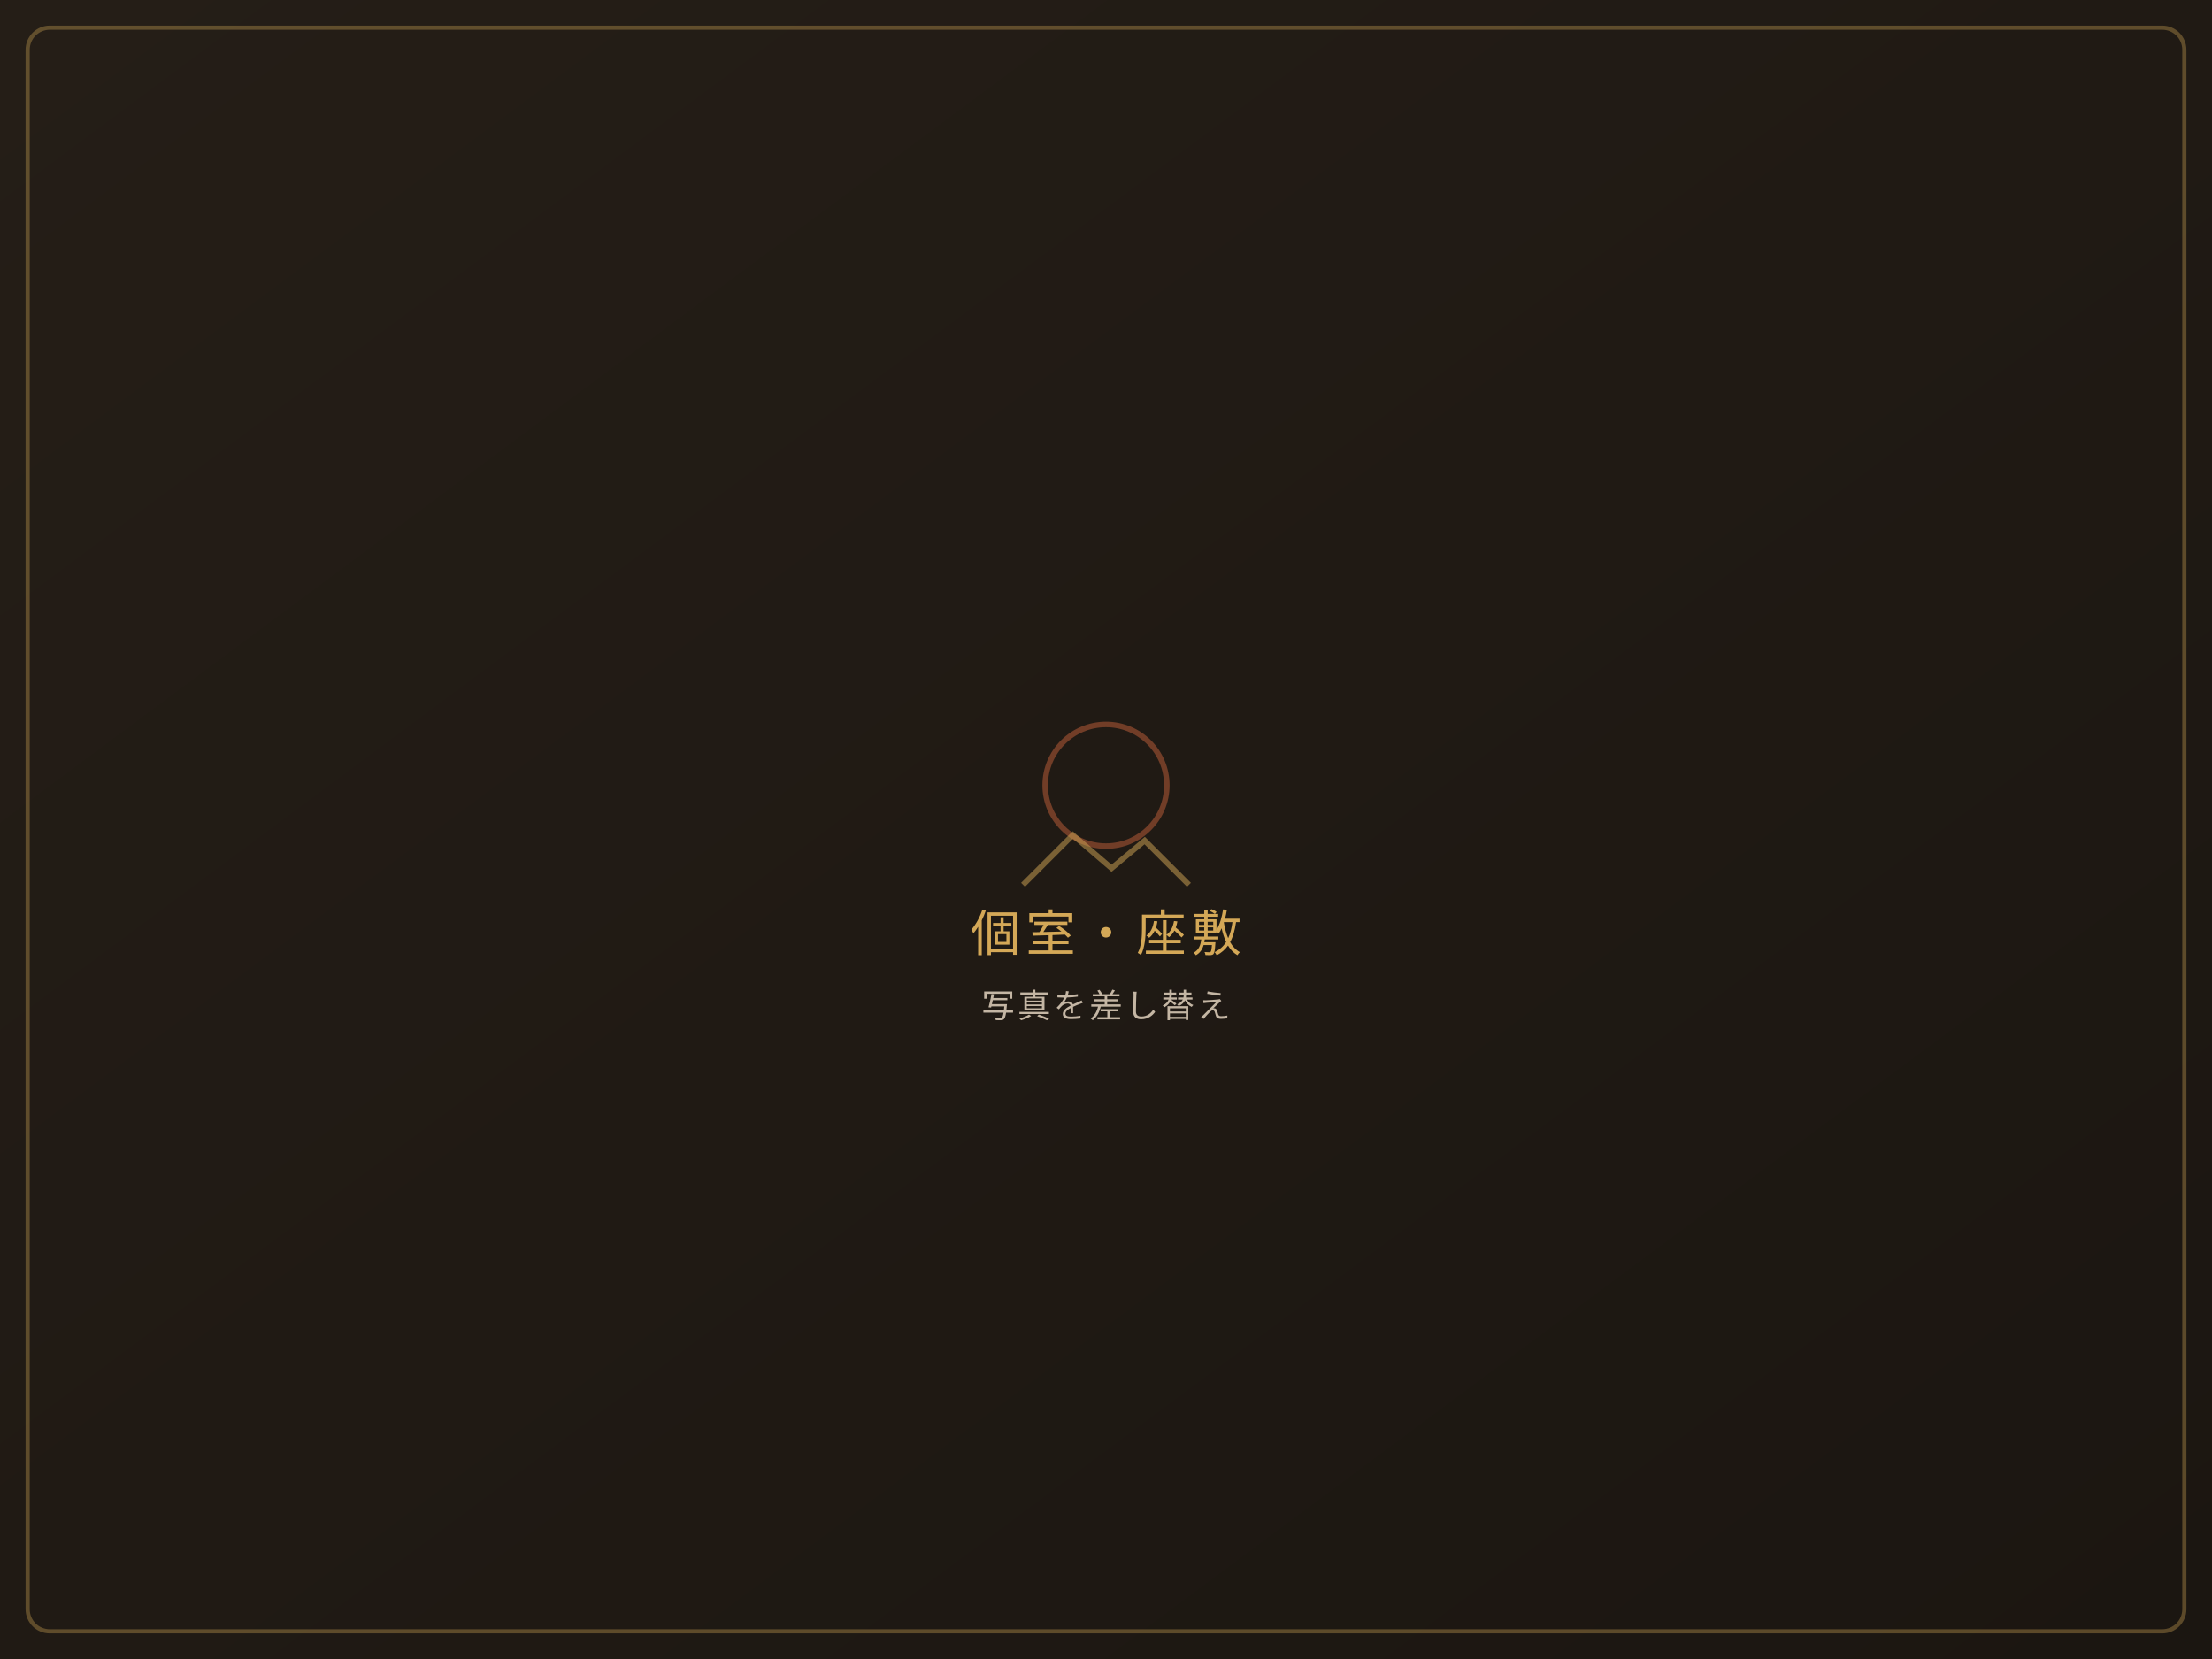
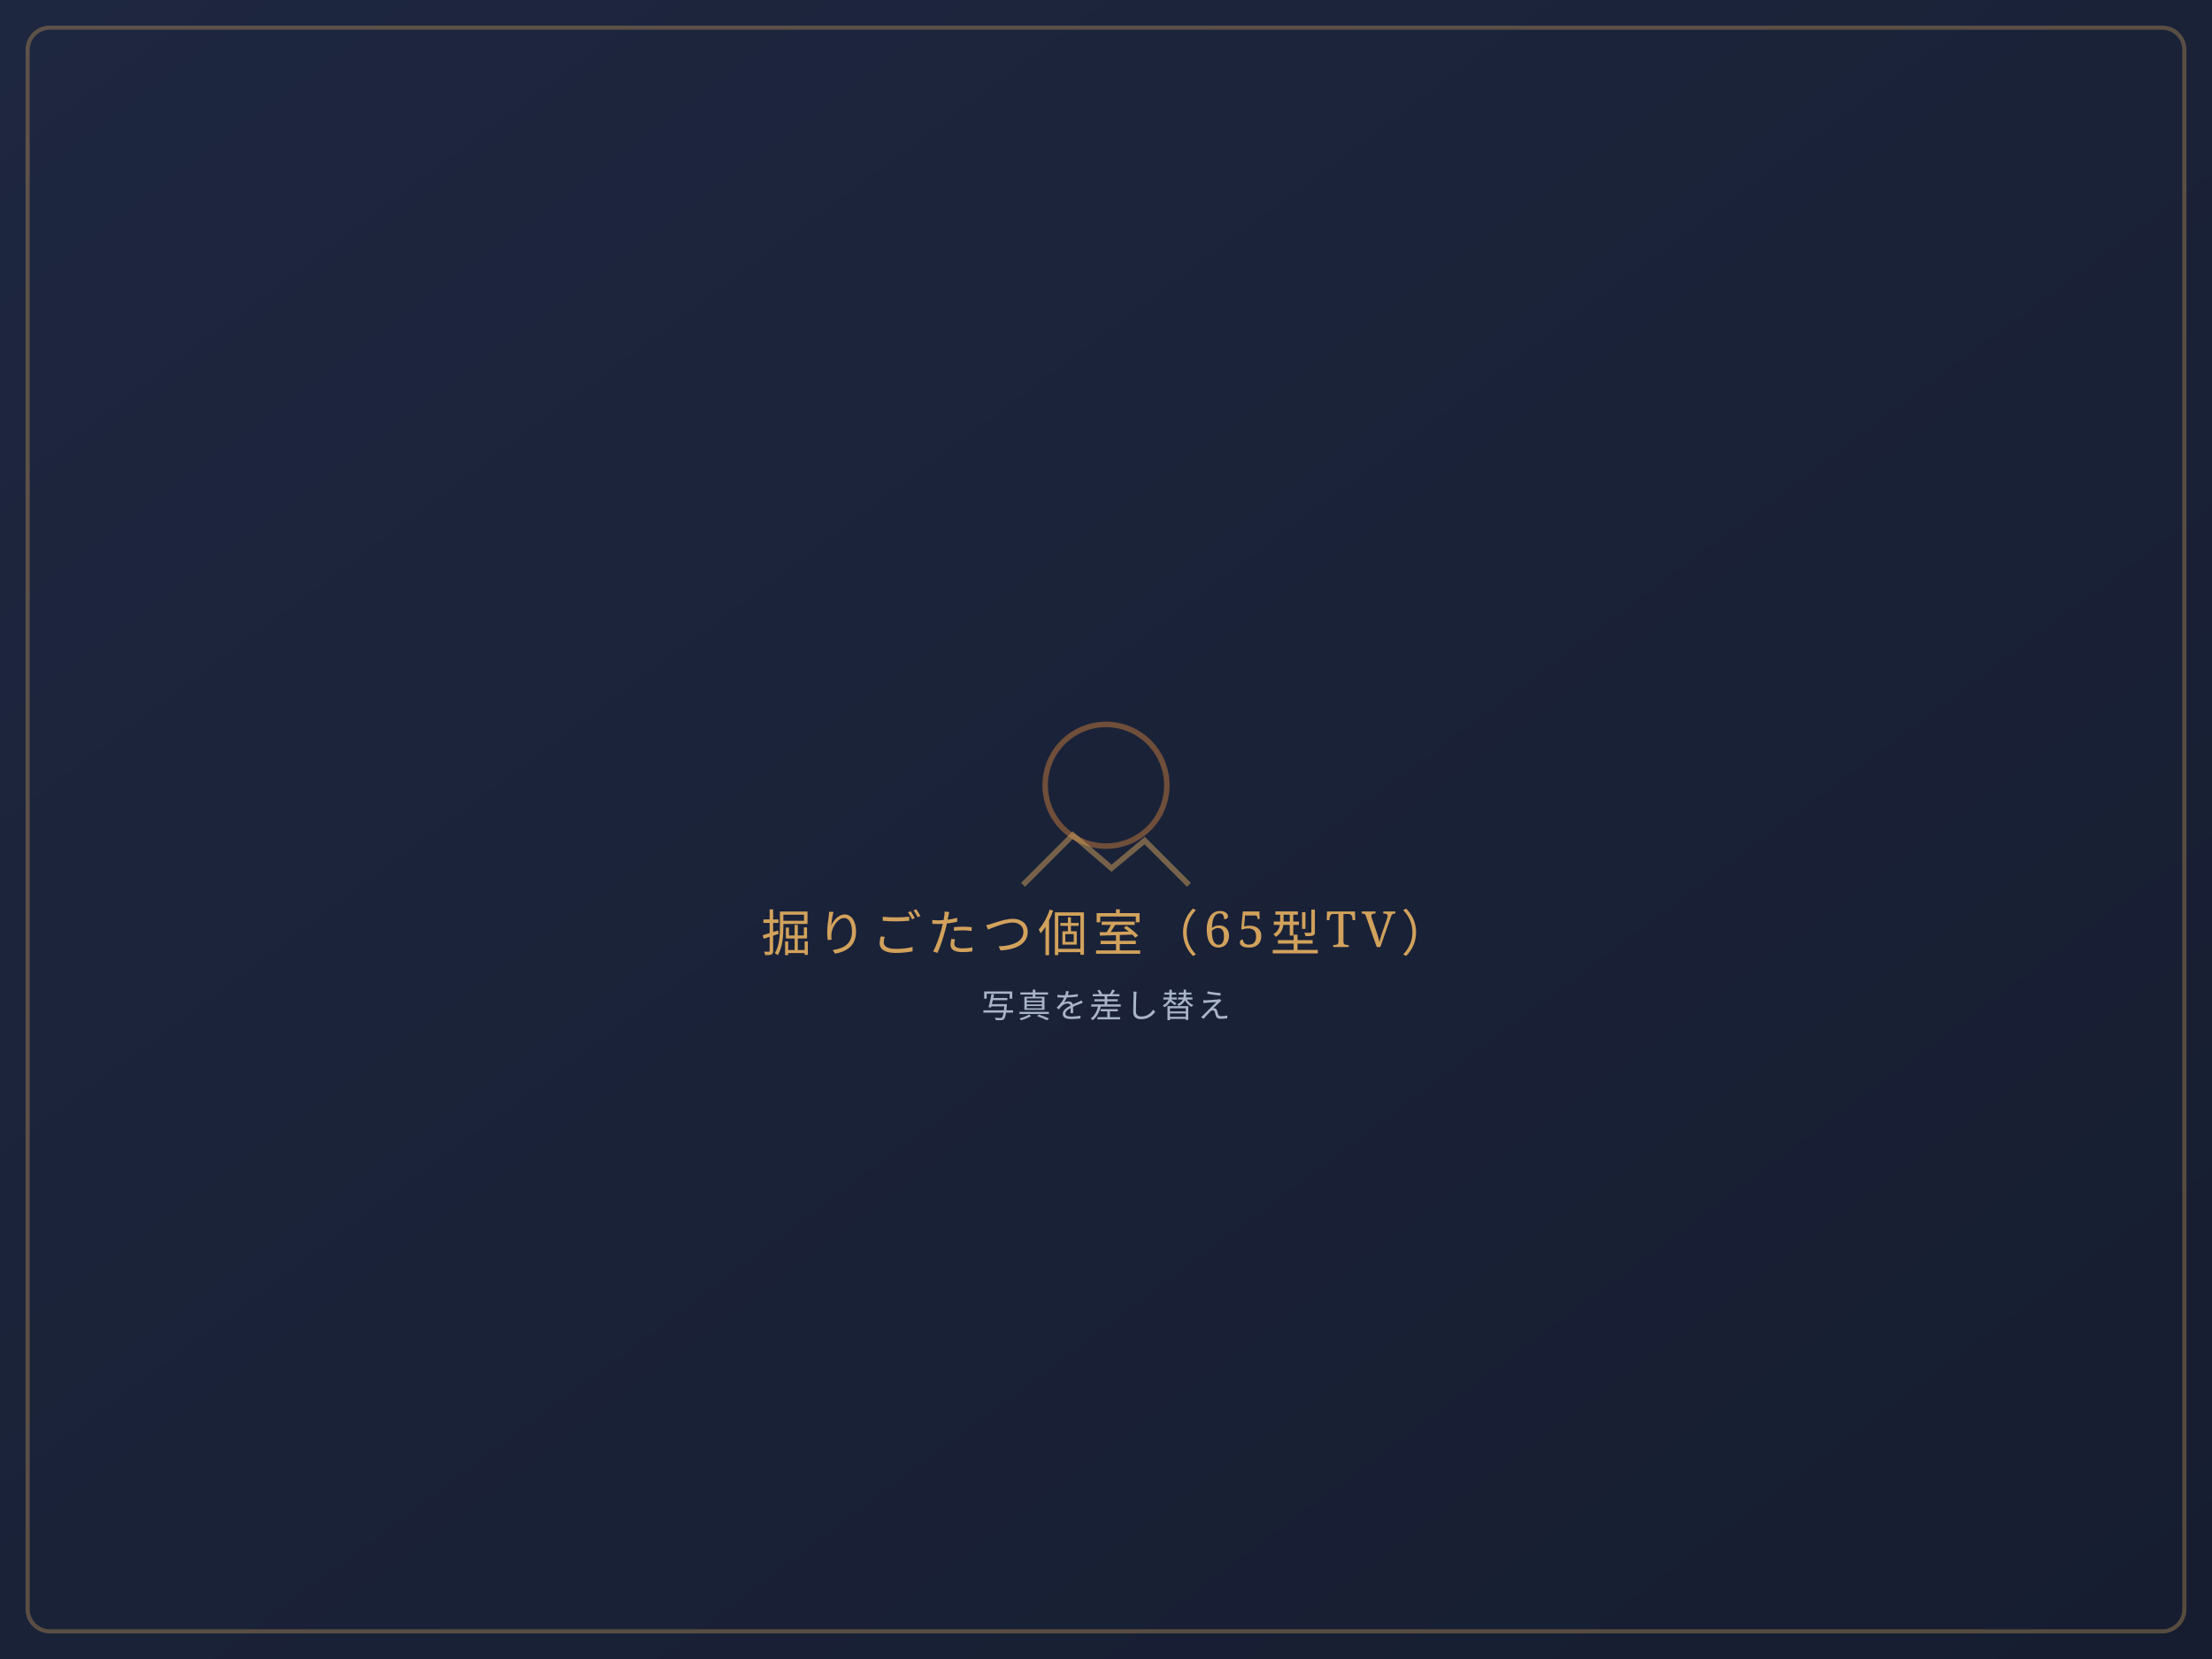
<svg xmlns="http://www.w3.org/2000/svg" width="800" height="600" viewBox="0 0 800 600">
  <defs>
    <linearGradient id="g" x1="0" y1="0" x2="1" y2="1">
-       <stop offset="0" stop-color="#251e17" />
-       <stop offset="1" stop-color="#1b1611" />
+       <stop offset="0" stop-color="#1e2740" />
+       <stop offset="1" stop-color="#161d30" />
    </linearGradient>
  </defs>
  <rect width="800" height="600" fill="url(#g)" />
-   <rect x="10" y="10" width="780" height="580" fill="none" stroke="#d4a857" stroke-opacity="0.35" stroke-width="1.5" rx="8" />
-   <g fill="none" stroke="#c2603a" stroke-opacity="0.5" stroke-width="2">
+   <rect x="10" y="10" width="780" height="580" fill="none" stroke="#d2a25c" stroke-opacity="0.35" stroke-width="1.5" rx="8" />
+   <g fill="none" stroke="#c47a3d" stroke-opacity="0.5" stroke-width="2">
    <circle cx="400" cy="284" r="22" />
-     <path d="M370 320 l18 -18 14 12 12 -10 16 16" stroke="#d4a857" stroke-opacity="0.5" />
+     <path d="M370 320 l18 -18 14 12 12 -10 16 16" stroke="#d2a25c" stroke-opacity="0.5" />
  </g>
-   <text x="400" y="344" fill="#d4a857" font-family="serif" font-size="18" text-anchor="middle" letter-spacing="2">個室・座敷</text>
-   <text x="400" y="368" fill="#c4b6a4" font-family="sans-serif" font-size="12" text-anchor="middle" letter-spacing="1">写真を差し替え</text>
+   <text x="400" y="344" fill="#d2a25c" font-family="serif" font-size="18" text-anchor="middle" letter-spacing="2">掘りごたつ個室（65型TV）</text>
+   <text x="400" y="368" fill="#a9b4c8" font-family="sans-serif" font-size="12" text-anchor="middle" letter-spacing="1">写真を差し替え</text>
</svg>
